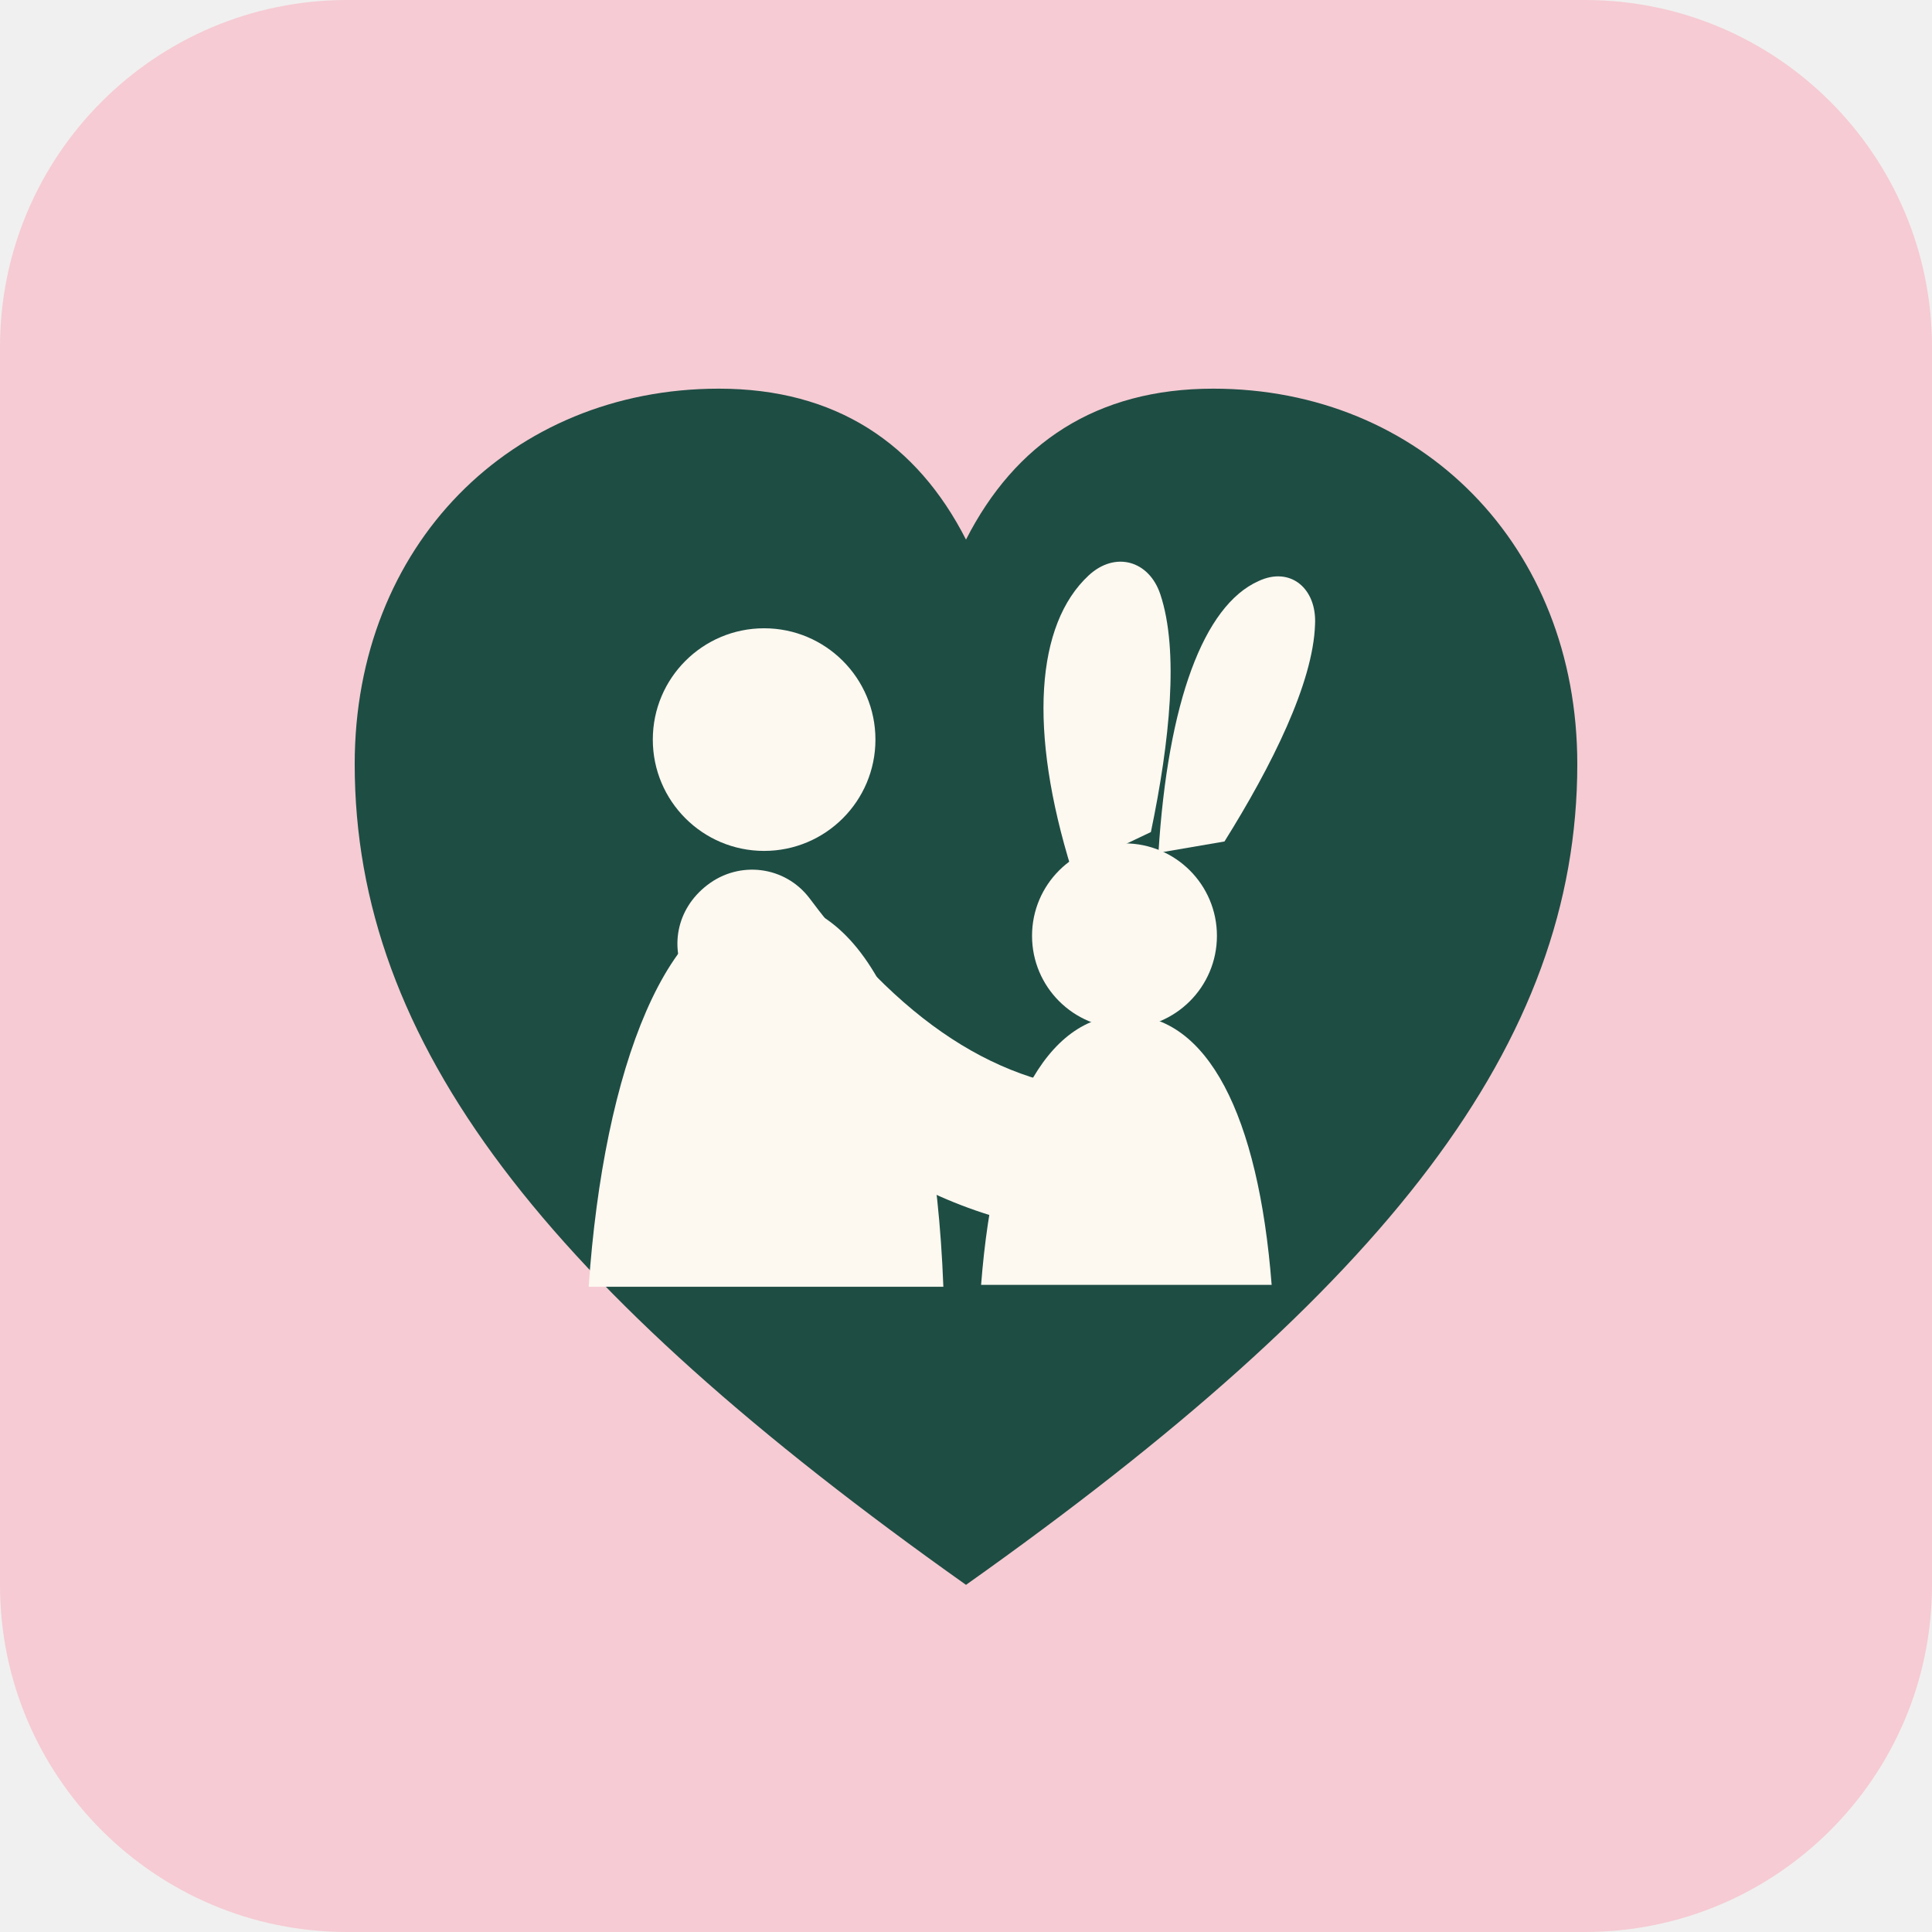
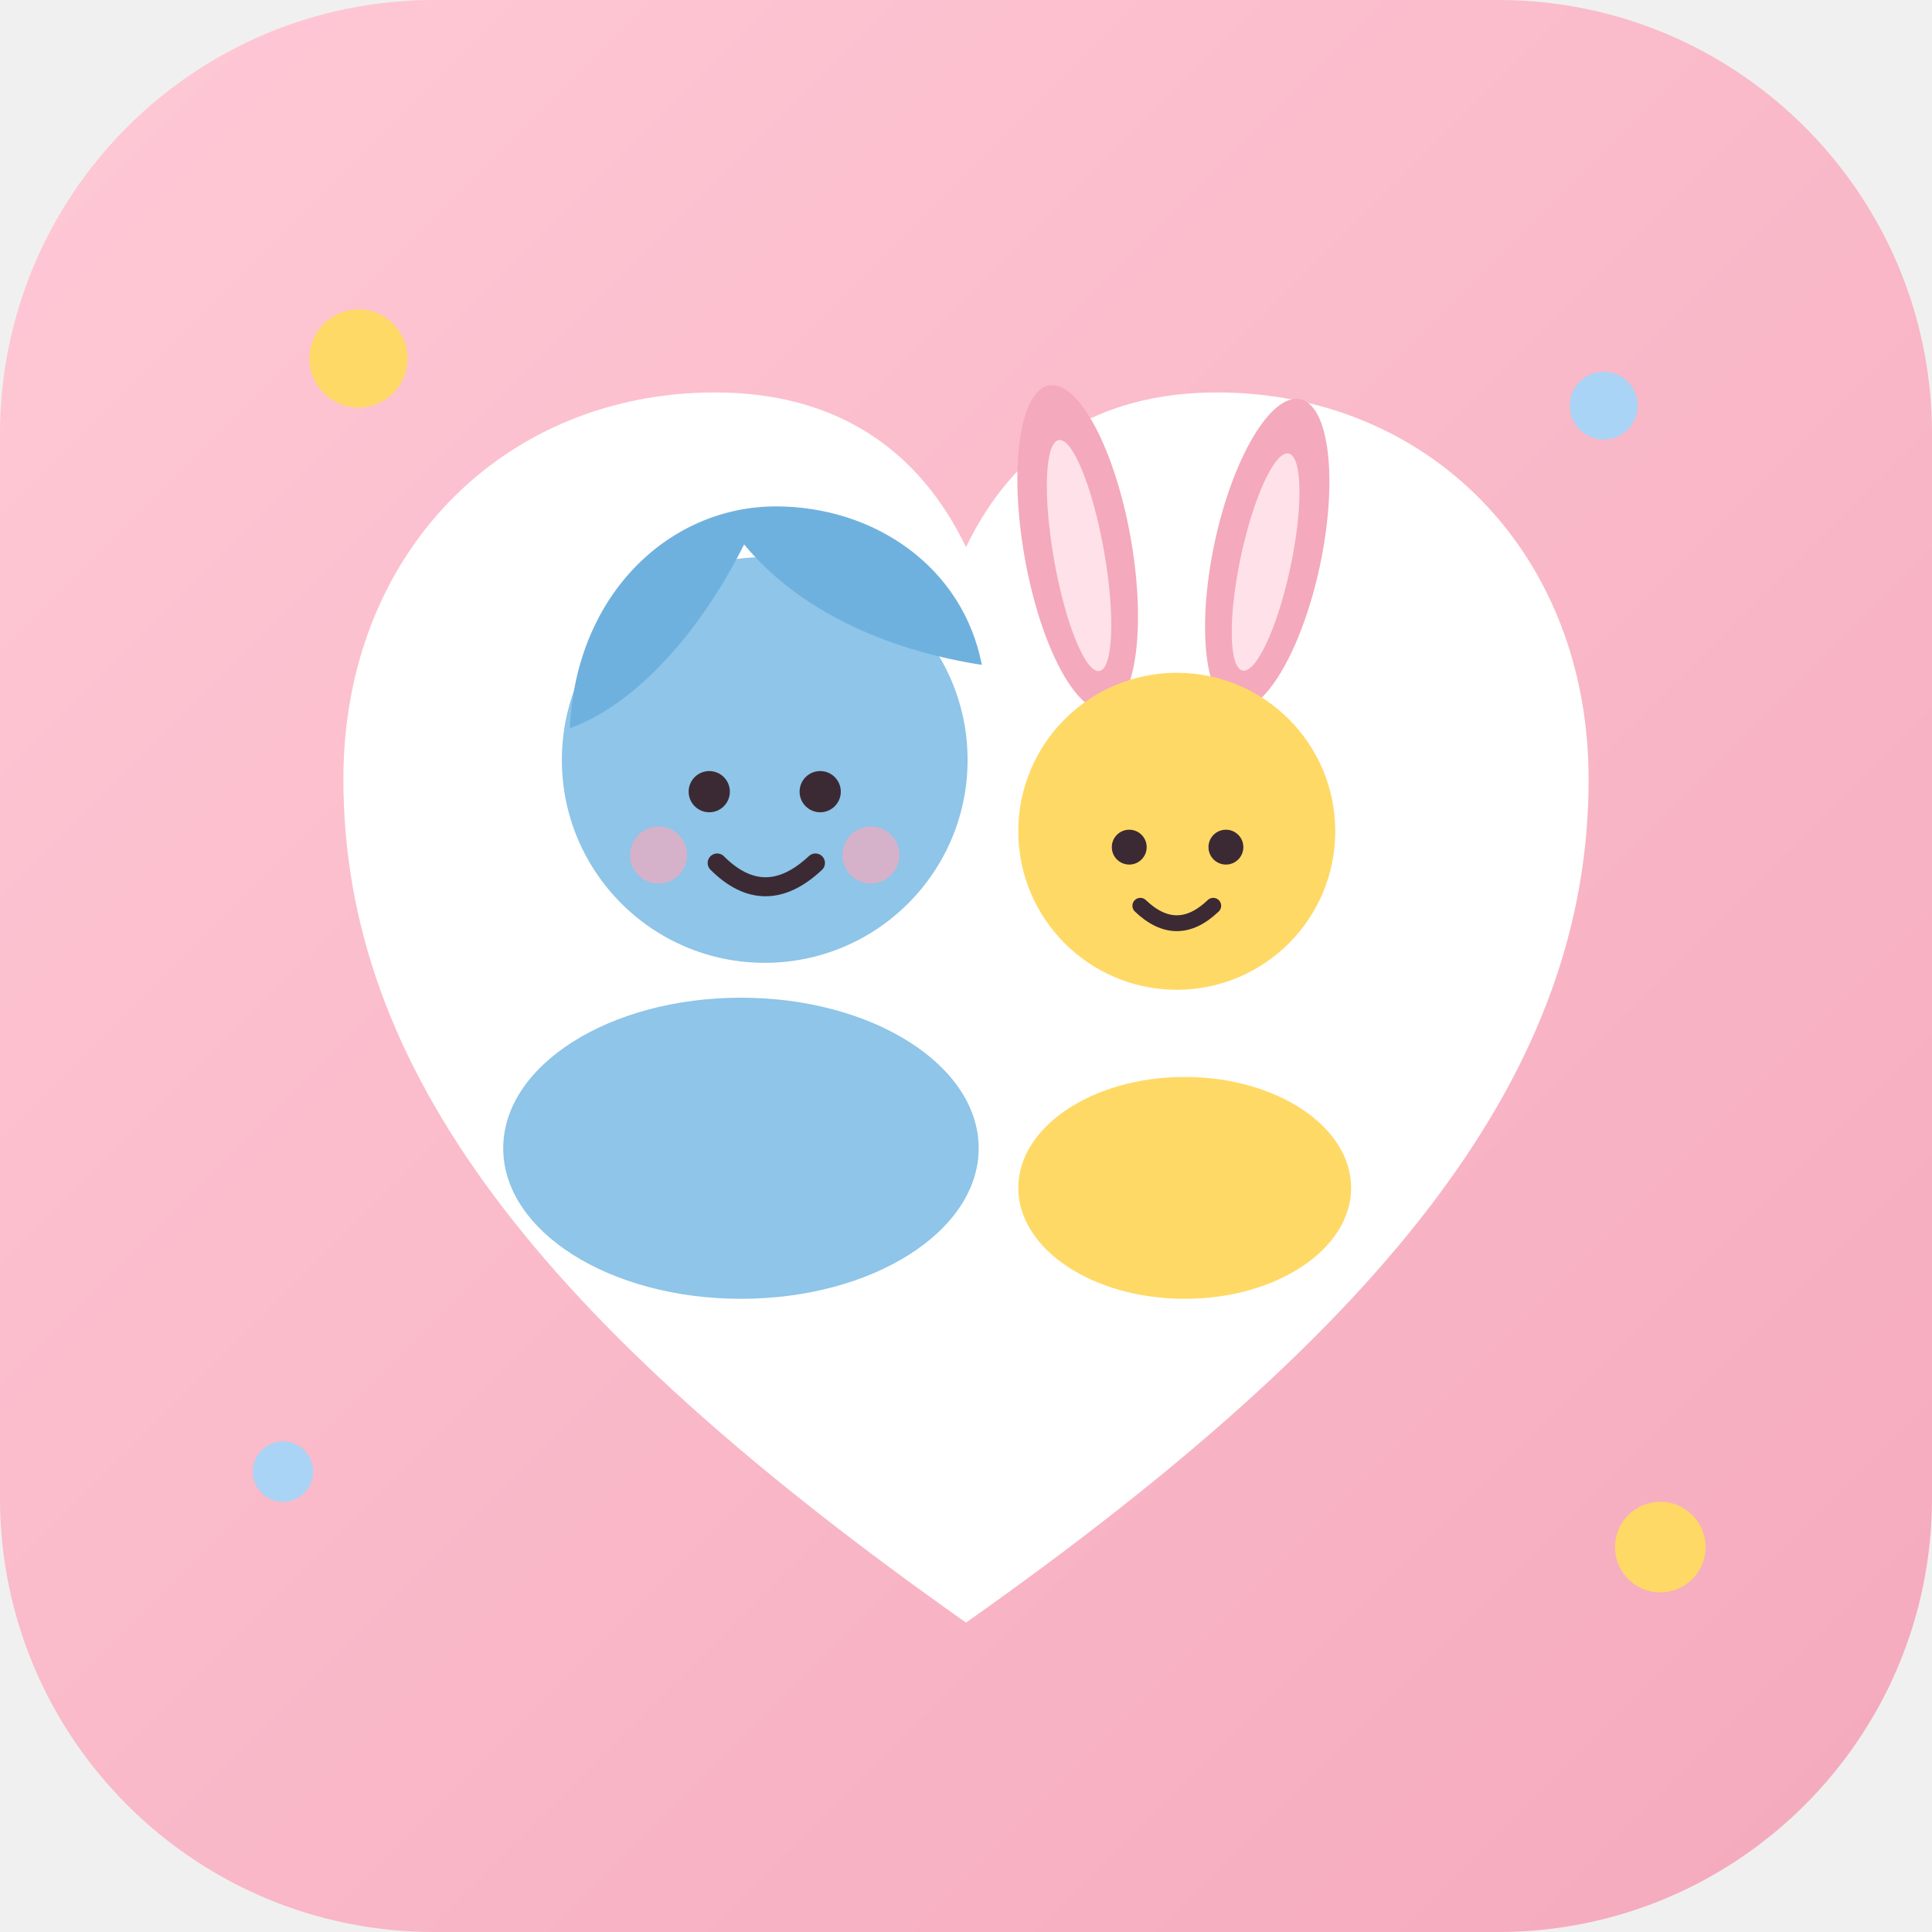
- <svg xmlns="http://www.w3.org/2000/svg" width="1024" height="1024" viewBox="0 0 1024 1024" role="img" aria-labelledby="title">
-   <rect width="1024" height="1024" rx="184" fill="#F6CBD3" />
-   <path fill="#1E4D44" d="M512 840C289 682 188 553 188 405c0-116 83-199 193-199 62 0 105 29 131 80 26-51 69-80 131-80 110 0 193 83 193 199 0 148-101 277-324 435Z" />
-   <g fill="#FDF8F0">
-     <circle cx="405" cy="392" r="59" />
-     <path d="M312 682c8-116 42-205 94-205 54 0 89 75 94 205H312Z" />
-     <circle cx="596" cy="496" r="49" />
-     <path d="M520 681c7-90 34-143 77-143s70 53 77 143H520Z" />
-     <path d="M364 519c68 92 145 135 231 136 22 0 39-16 39-38 0-21-17-38-38-38-61-1-114-32-167-103-13-17-37-20-54-7-17 13-20 34-11 50Z" />
-   </g>
-   <g fill="#FDF8F0">
-     <path d="M568 461c-23-74-19-130 9-156 14-13 32-8 38 10 10 30 5 78-5 126Z" />
-     <path d="M614 452c5-80 24-131 53-144 17-8 31 4 30 23-1 31-23 75-48 115Z" />
+ <svg xmlns="http://www.w3.org/2000/svg" width="1024" height="1024" viewBox="0 0 1024 1024" role="img" aria-label="Caresitters">
+   <defs>
+     <linearGradient id="bg" x1="0" y1="0" x2="1" y2="1">
+       <stop offset="0" stop-color="#FFC9D6" />
+       <stop offset="1" stop-color="#F4A9BC" />
+     </linearGradient>
+   </defs>
+   <rect width="1024" height="1024" rx="230" fill="url(#bg)" />
+   <circle cx="190" cy="190" r="26" fill="#FFD966" />
+   <circle cx="850" cy="215" r="18" fill="#A9D4F5" />
+   <circle cx="880" cy="820" r="24" fill="#FFD966" />
+   <circle cx="150" cy="780" r="16" fill="#A9D4F5" />
+   <path fill="#fff" d="M512 860C285 700 182 566 182 413c0-120 85-205 197-205 64 0 108 30 133 82 25-52 69-82 133-82 112 0 197 85 197 205 0 153-103 287-330 447Z" />
+   <g transform="translate(512 470) scale(.84) translate(-512 -600)">
+     <ellipse cx="370" cy="765" rx="150" ry="95" fill="#8EC5E8" />
+     <ellipse cx="650" cy="790" rx="105" ry="70" fill="#FFD966" />
+     <circle cx="385" cy="520" r="128" fill="#8EC5E8" />
+     <path d="M262 500c4-86 64-140 130-140 62 0 118 38 130 100-52-8-112-30-150-76-26 52-66 100-110 116Z" fill="#6FB1DE" />
+     <g transform="rotate(-10 590 400)">
+       <ellipse cx="585" cy="385" rx="34" ry="104" fill="#F4A9BC" />
+       <ellipse cx="585" cy="390" rx="16" ry="74" fill="#FFE1E9" />
+     </g>
+     <g transform="rotate(12 700 400)">
+       <ellipse cx="700" cy="390" rx="34" ry="100" fill="#F4A9BC" />
+       <ellipse cx="700" cy="395" rx="16" ry="70" fill="#FFE1E9" />
+     </g>
+     <circle cx="645" cy="565" r="100" fill="#FFD966" />
+     <g fill="#3B2A33">
+       <circle cx="350" cy="540" r="13" />
+       <circle cx="420" cy="540" r="13" />
+       <circle cx="615" cy="575" r="11" />
+       <circle cx="676" cy="575" r="11" />
+     </g>
+     <path d="M355 585q30 30 62 0" stroke="#3B2A33" stroke-width="12" fill="none" stroke-linecap="round" />
+     <path d="M622 612q23 22 46 0" stroke="#3B2A33" stroke-width="10" fill="none" stroke-linecap="round" />
+     <circle cx="318" cy="580" r="18" fill="#F4A9BC" opacity=".7" />
+     <circle cx="452" cy="580" r="18" fill="#F4A9BC" opacity=".7" />
  </g>
</svg>
